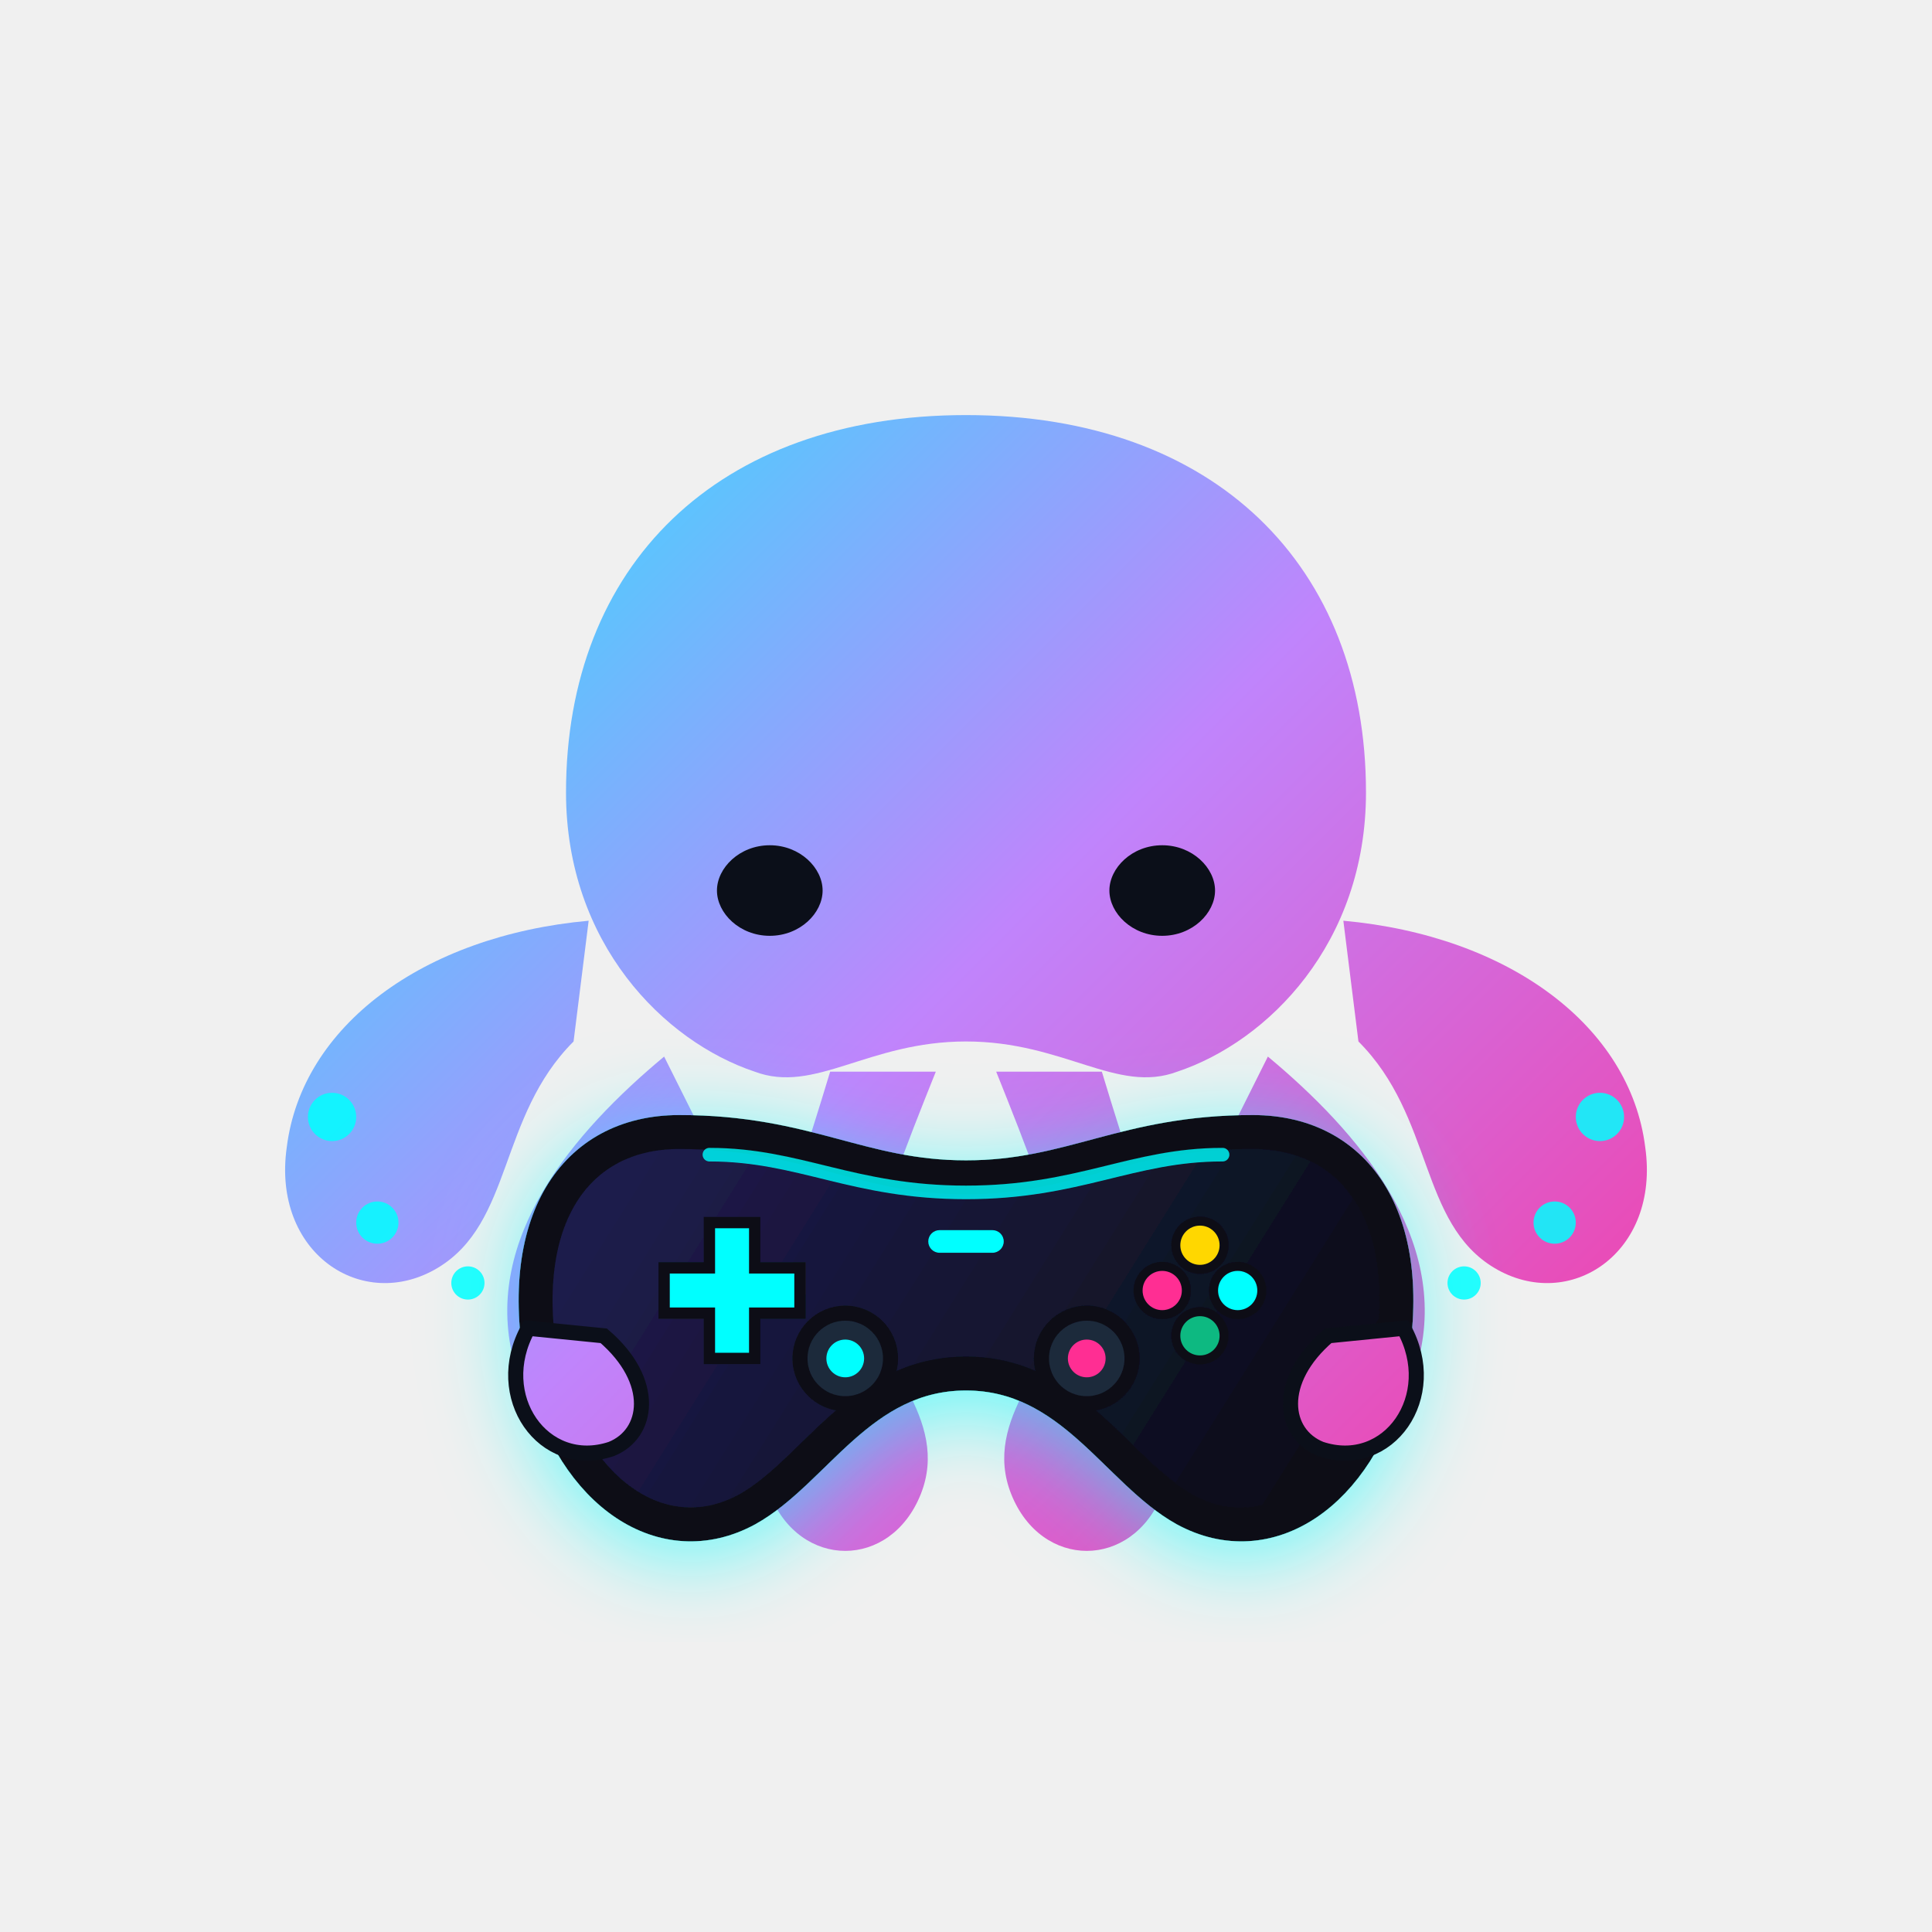
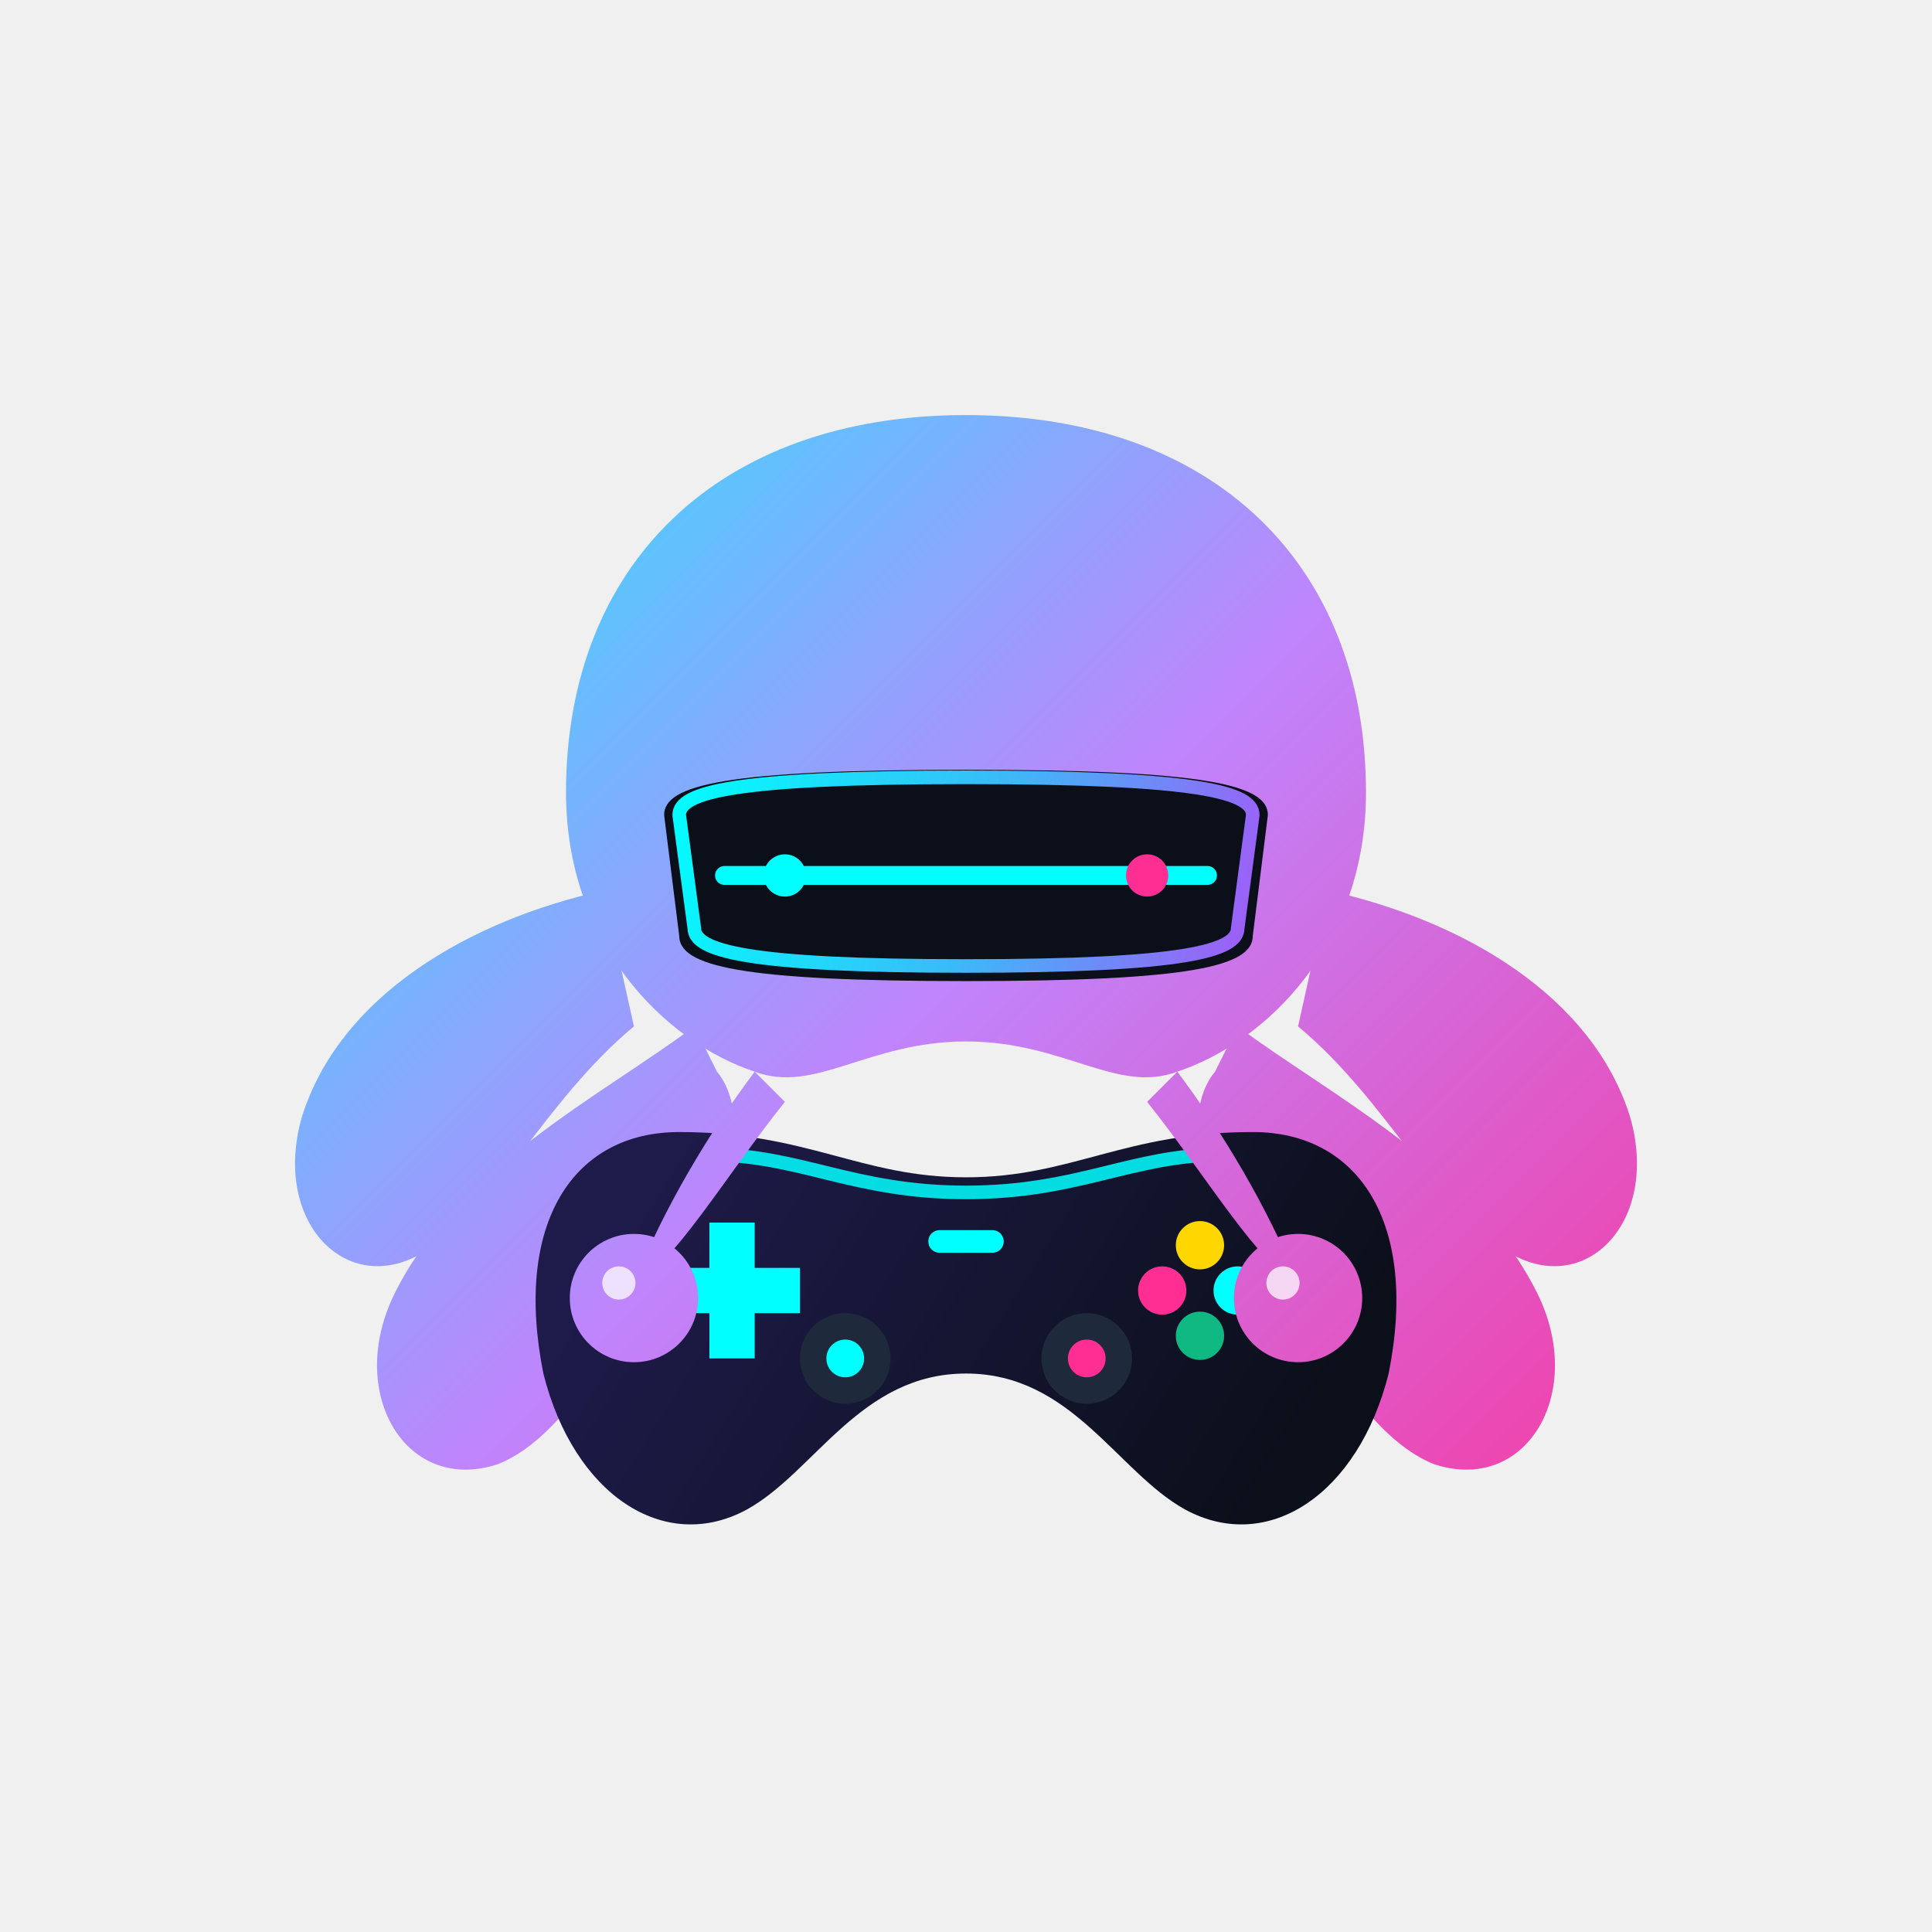
<svg xmlns="http://www.w3.org/2000/svg" width="256" height="256" viewBox="0 0 256 256" fill="none">
  <defs>
    <linearGradient id="octoGradient" x1="32" y1="32" x2="224" y2="224" gradientUnits="userSpaceOnUse">
      <stop offset="0%" stop-color="#00FFFF" />
      <stop offset="50%" stop-color="#C084FC" />
      <stop offset="100%" stop-color="#FF2E93" />
    </linearGradient>
    <linearGradient id="padGrad" x1="88" y1="150" x2="168" y2="200" gradientUnits="userSpaceOnUse">
      <stop offset="0%" stop-color="#1E1B4B" />
      <stop offset="100%" stop-color="#0B0F19" />
    </linearGradient>
-     <filter id="mimiGlow" x="-30%" y="-30%" width="160%" height="160%">
-       <feDropShadow dx="0" dy="2" stdDeviation="6" flood-color="#00FFFF" flood-opacity="0.6" />
-     </filter>
+     <linearGradient id="vrGrad" x1="88" y1="106" x2="168" y2="128" gradientUnits="userSpaceOnUse">
+       <stop offset="0%" stop-color="#00FFFF" />
+       <stop offset="50%" stop-color="#38BDF8" />
+       <stop offset="100%" stop-color="#A855F7" />
+     </linearGradient>
  </defs>
  <g fill="url(#octoGradient)">
-     <path d="M78 122 C56 124 40 136 38 152 C36 166 48 174 58 168 C68 162 66 148 76 138 Z" />
-     <path d="M178 122 C200 124 216 136 218 152 C220 166 208 174 198 168 C188 162 190 148 180 138 Z" />
-     <path d="M110 142 C104 162 96 182 102 198 C106 208 118 208 122 198 C126 188 116 180 114 172 C116 162 120 152 124 142 Z" />
-     <path d="M146 142 C152 162 160 182 154 198 C150 208 138 208 134 198 C130 188 140 180 142 172 C140 162 136 152 132 142 Z" />
-     <path d="M88 140 C76 150 64 164 68 180 C72 192 86 192 90 182 C94 172 86 162 92 148 Z" />
-     <path d="M168 140 C180 150 192 164 188 180 C184 192 170 192 166 182 C162 172 170 162 164 148 Z" />
+     <path d="M128 55 C95 55 75 75 75 105 C75 125 88 138 100 142 C108 145 115 138 128 138 C141 138 148 145 156 142 C168 138 181 125 181 105 C181 75 161 55 128 55 Z" />
+     <path d="M92 136 C80 145 60 155 52 172 C46 185 54 198 66 194 C76 190 82 175 92 165 C96 161 100 148 95 142 Z" />
+     <path d="M80 118 C62 122 45 132 40 148 C36 162 46 172 56 166 C66 160 72 146 84 136 Z" />
+     <path d="M164 136 C176 145 196 155 204 172 C210 185 202 198 190 194 C180 190 174 175 164 165 C160 161 156 148 161 142 Z" />
+     <path d="M176 118 C194 122 211 132 216 148 C220 162 210 172 200 166 C190 160 184 146 172 136 Z" />
  </g>
-   <g fill="#00FFFF" opacity="0.85">
-     <circle cx="44" cy="148" r="3.2" />
-     <circle cx="50" cy="162" r="2.8" />
-     <circle cx="62" cy="170" r="2.2" />
-     <circle cx="212" cy="148" r="3.2" />
-     <circle cx="206" cy="162" r="2.8" />
-     <circle cx="194" cy="170" r="2.2" />
-     <circle cx="106" cy="192" r="2.8" fill="#FF2E93" />
-     <circle cx="150" cy="192" r="2.8" fill="#FF2E93" />
+   <g>
+     <path d="M88 108 C88 104 96 102 128 102 C160 102 168 104 168 108 L166 124 C166 128 158 130 128 130 C98 130 90 128 90 124 Z" fill="#0B0F19" />
+     <path d="M90 108 C90 105 97 103 128 103 C159 103 166 105 166 108 L164 123 C164 126 157 128 128 128 C99 128 92 126 92 123 Z" stroke="url(#vrGrad)" stroke-width="1.8" fill="none" />
+     <line x1="96" y1="116" x2="160" y2="116" stroke="#00FFFF" stroke-width="2.5" stroke-linecap="round" />
+     <circle cx="104" cy="116" r="2.8" fill="#00FFFF" />
+     <circle cx="152" cy="116" r="2.8" fill="#FF2E93" />
  </g>
-   <g fill="url(#octoGradient)">
-     <path d="M128 55 C95 55 75 75 75 105 C75 125 88 138 100 142 C108 145 115 138 128 138 C141 138 148 145 156 142 C168 138 181 125 181 105 C181 75 161 55 128 55 Z" />
-     <path d="M102 112 C98 112 95 115 95 118 C95 121 98 124 102 124 C106 124 109 121 109 118 C109 115 106 112 102 112 Z" fill="#0B0F19" />
-     <path d="M154 112 C150 112 147 115 147 118 C147 121 150 124 154 124 C158 124 161 121 161 118 C161 115 158 112 154 112 Z" fill="#0B0F19" />
-   </g>
-   <g filter="url(#mimiGlow)">
-     <path d="M90 150 C76 150 68 162 72 182 C76 198 88 206 99 200 C108 195 114 182 128 182 C142 182 148 195 157 200 C168 206 180 198 184 182 C188 162 180 150 166 150 C149 150 142 156 128 156 C114 156 107 150 90 150 Z" fill="url(#padGrad)" stroke="#0B0F19" stroke-width="4.5" stroke-linejoin="round" />
-     <path d="M94 153 C106 153 113 158 128 158 C143 158 150 153 162 153" stroke="#00FFFF" stroke-width="1.8" stroke-linecap="round" opacity="0.8" />
-     <path d="M94 162 H100 V168 H106 V174 H100 V180 H94 V174 H88 V168 H94 V162 Z" fill="#00FFFF" stroke="#0B0F19" stroke-width="1.5" />
-     <circle cx="154" cy="171" r="3.2" fill="#FF2E93" stroke="#0B0F19" stroke-width="1.2" />
-     <circle cx="164" cy="171" r="3.2" fill="#00FFFF" stroke="#0B0F19" stroke-width="1.2" />
-     <circle cx="159" cy="165" r="3.2" fill="#FFD700" stroke="#0B0F19" stroke-width="1.2" />
-     <circle cx="159" cy="177" r="3.2" fill="#10B981" stroke="#0B0F19" stroke-width="1.2" />
-     <circle cx="112" cy="180" r="6" fill="#1E293B" stroke="#0B0F19" stroke-width="2" />
-     <circle cx="144" cy="180" r="6" fill="#1E293B" stroke="#0B0F19" stroke-width="2" />
+   <g>
+     <path d="M90 150 C76 150 68 162 72 182 C76 198 88 206 99 200 C108 195 114 182 128 182 C142 182 148 195 157 200 C168 206 180 198 184 182 C188 162 180 150 166 150 C149 150 142 156 128 156 C114 156 107 150 90 150 Z" fill="url(#padGrad)" />
+     <path d="M94 153 C106 153 113 158 128 158 C143 158 150 153 162 153" stroke="#00FFFF" stroke-width="1.8" stroke-linecap="round" opacity="0.85" />
+     <path d="M94 162 H100 V168 H106 V174 H100 V180 H94 V174 H88 V168 H94 V162 Z" fill="#00FFFF" />
+     <circle cx="154" cy="171" r="3.2" fill="#FF2E93" />
+     <circle cx="164" cy="171" r="3.2" fill="#00FFFF" />
+     <circle cx="159" cy="165" r="3.2" fill="#FFD700" />
+     <circle cx="159" cy="177" r="3.2" fill="#10B981" />
+     <circle cx="112" cy="180" r="6" fill="#1E293B" />
+     <circle cx="144" cy="180" r="6" fill="#1E293B" />
    <circle cx="112" cy="180" r="2.5" fill="#00FFFF" />
    <circle cx="144" cy="180" r="2.5" fill="#FF2E93" />
    <rect x="123" y="163" width="10" height="3" rx="1.5" fill="#00FFFF" />
  </g>
  <g fill="url(#octoGradient)">
-     <path d="M70 176 C65 185 72 195 81 192 C86 190 87 183 80 177 Z" stroke="#0B0F19" stroke-width="2" />
-     <path d="M186 176 C191 185 184 195 175 192 C170 190 169 183 176 177 Z" stroke="#0B0F19" stroke-width="2" />
+     <path d="M100 142 C94 150 88 160 84 170 C89 168 96 156 104 146 Z" />
+     <path d="M156 142 C162 150 168 160 172 170 C167 168 160 156 152 146 Z" />
+   </g>
+   <g>
+     <circle cx="84" cy="172" r="8.5" fill="url(#octoGradient)" />
+     <circle cx="82" cy="170" r="2.2" fill="#FFFFFF" opacity="0.75" />
+     <circle cx="172" cy="172" r="8.5" fill="url(#octoGradient)" />
+     <circle cx="170" cy="170" r="2.2" fill="#FFFFFF" opacity="0.75" />
  </g>
</svg>
